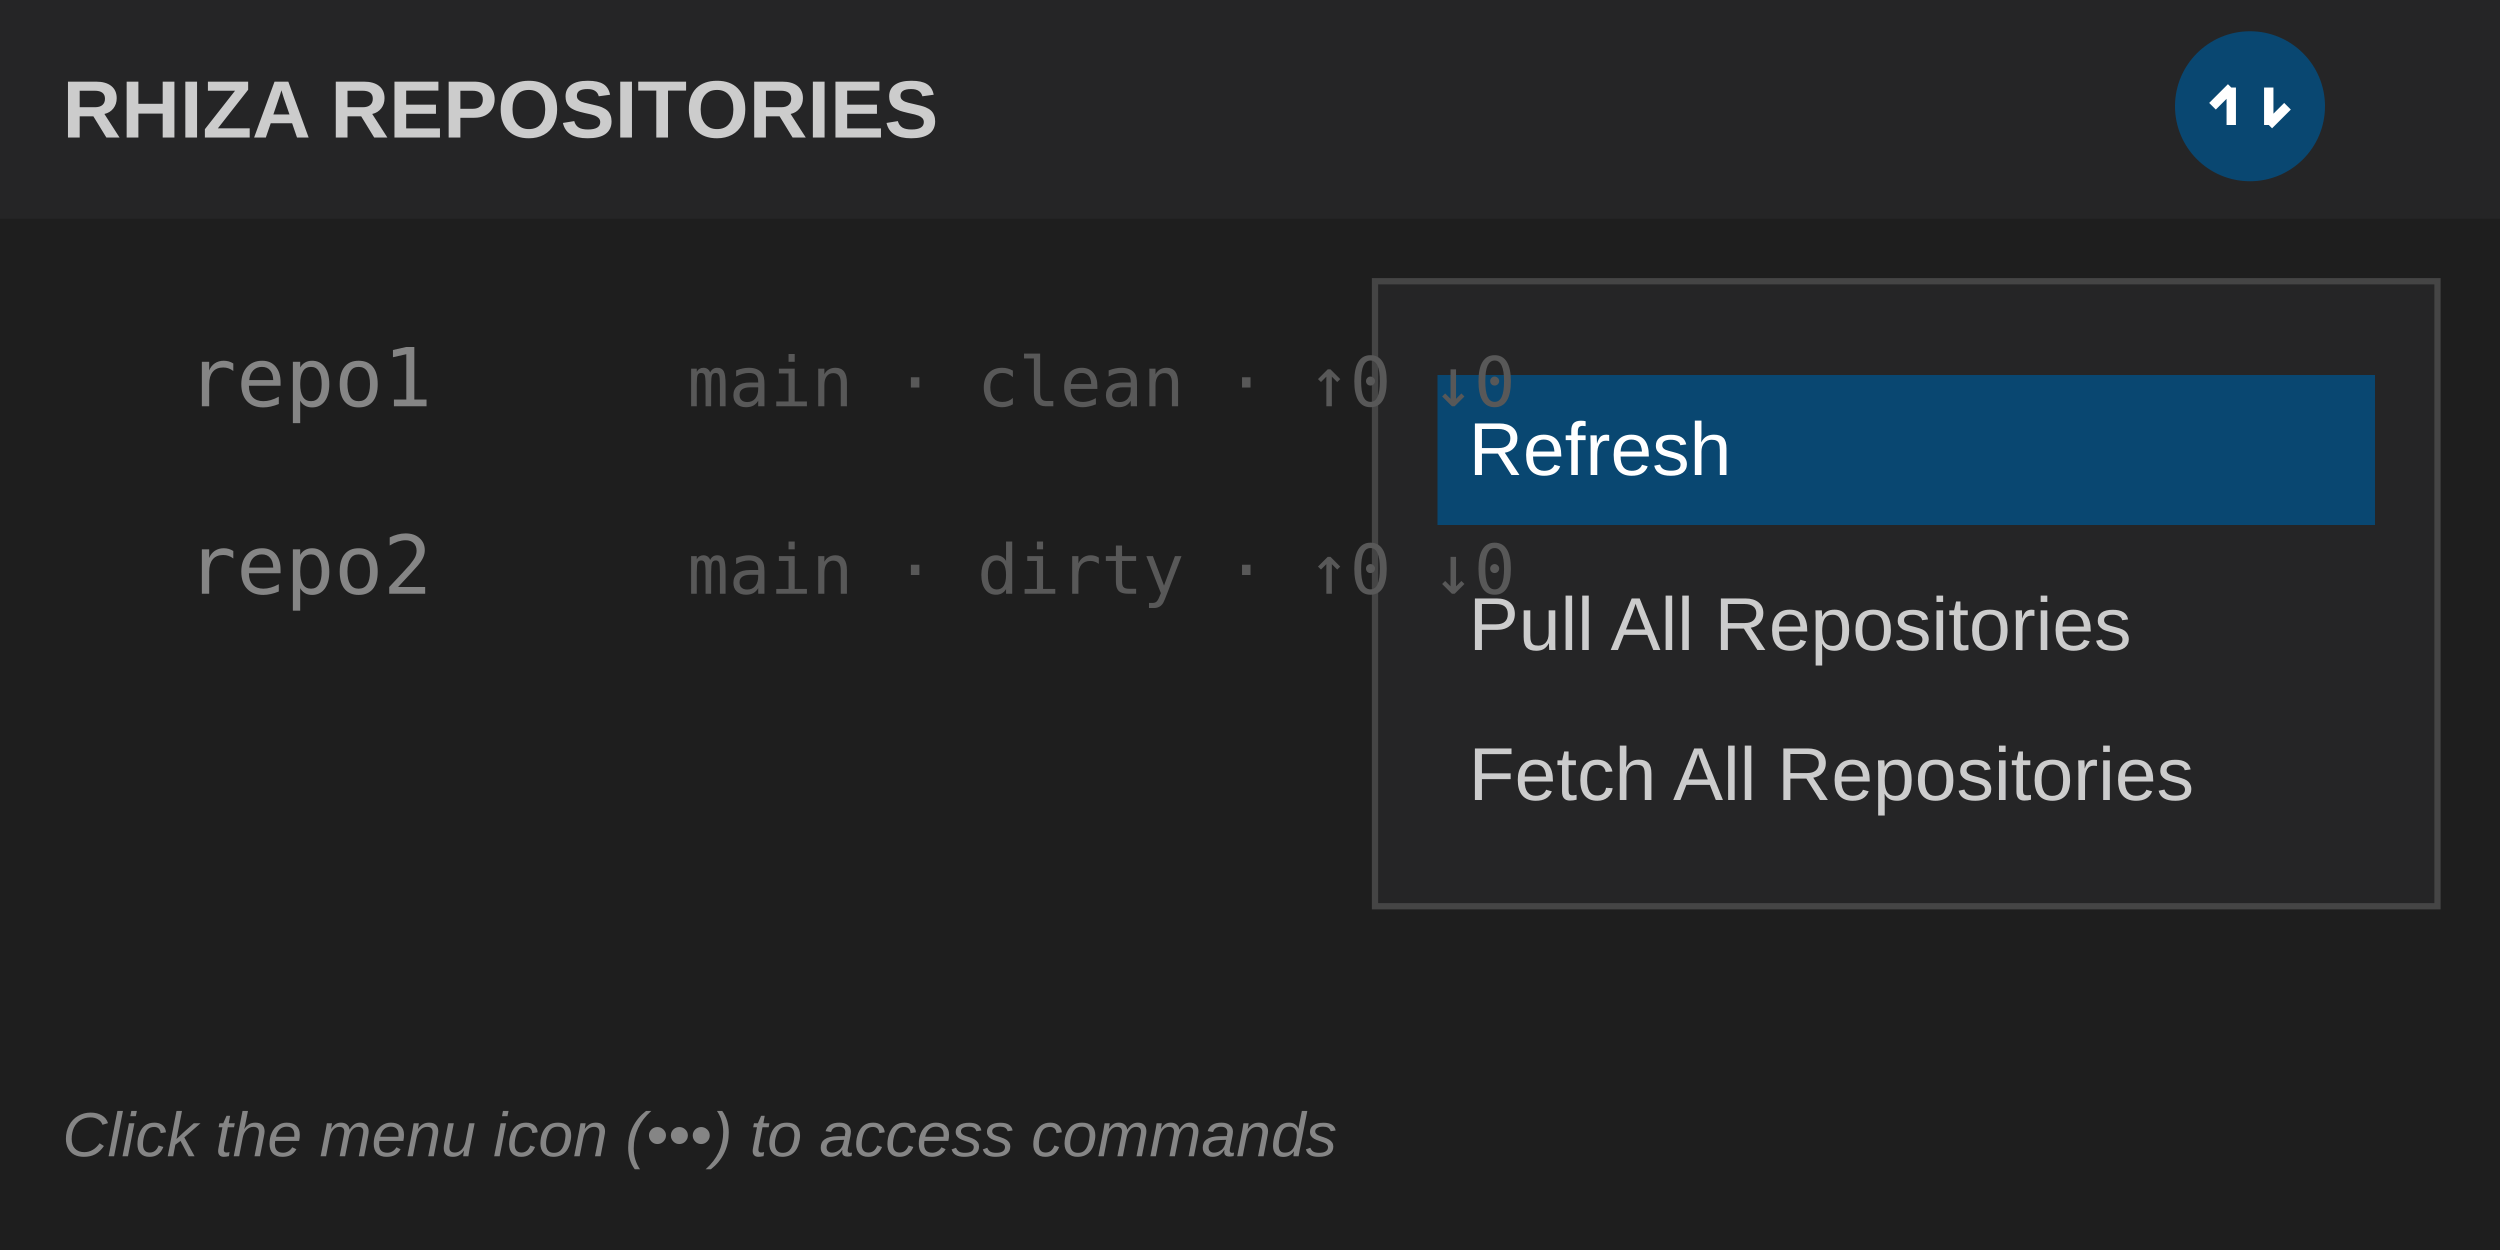
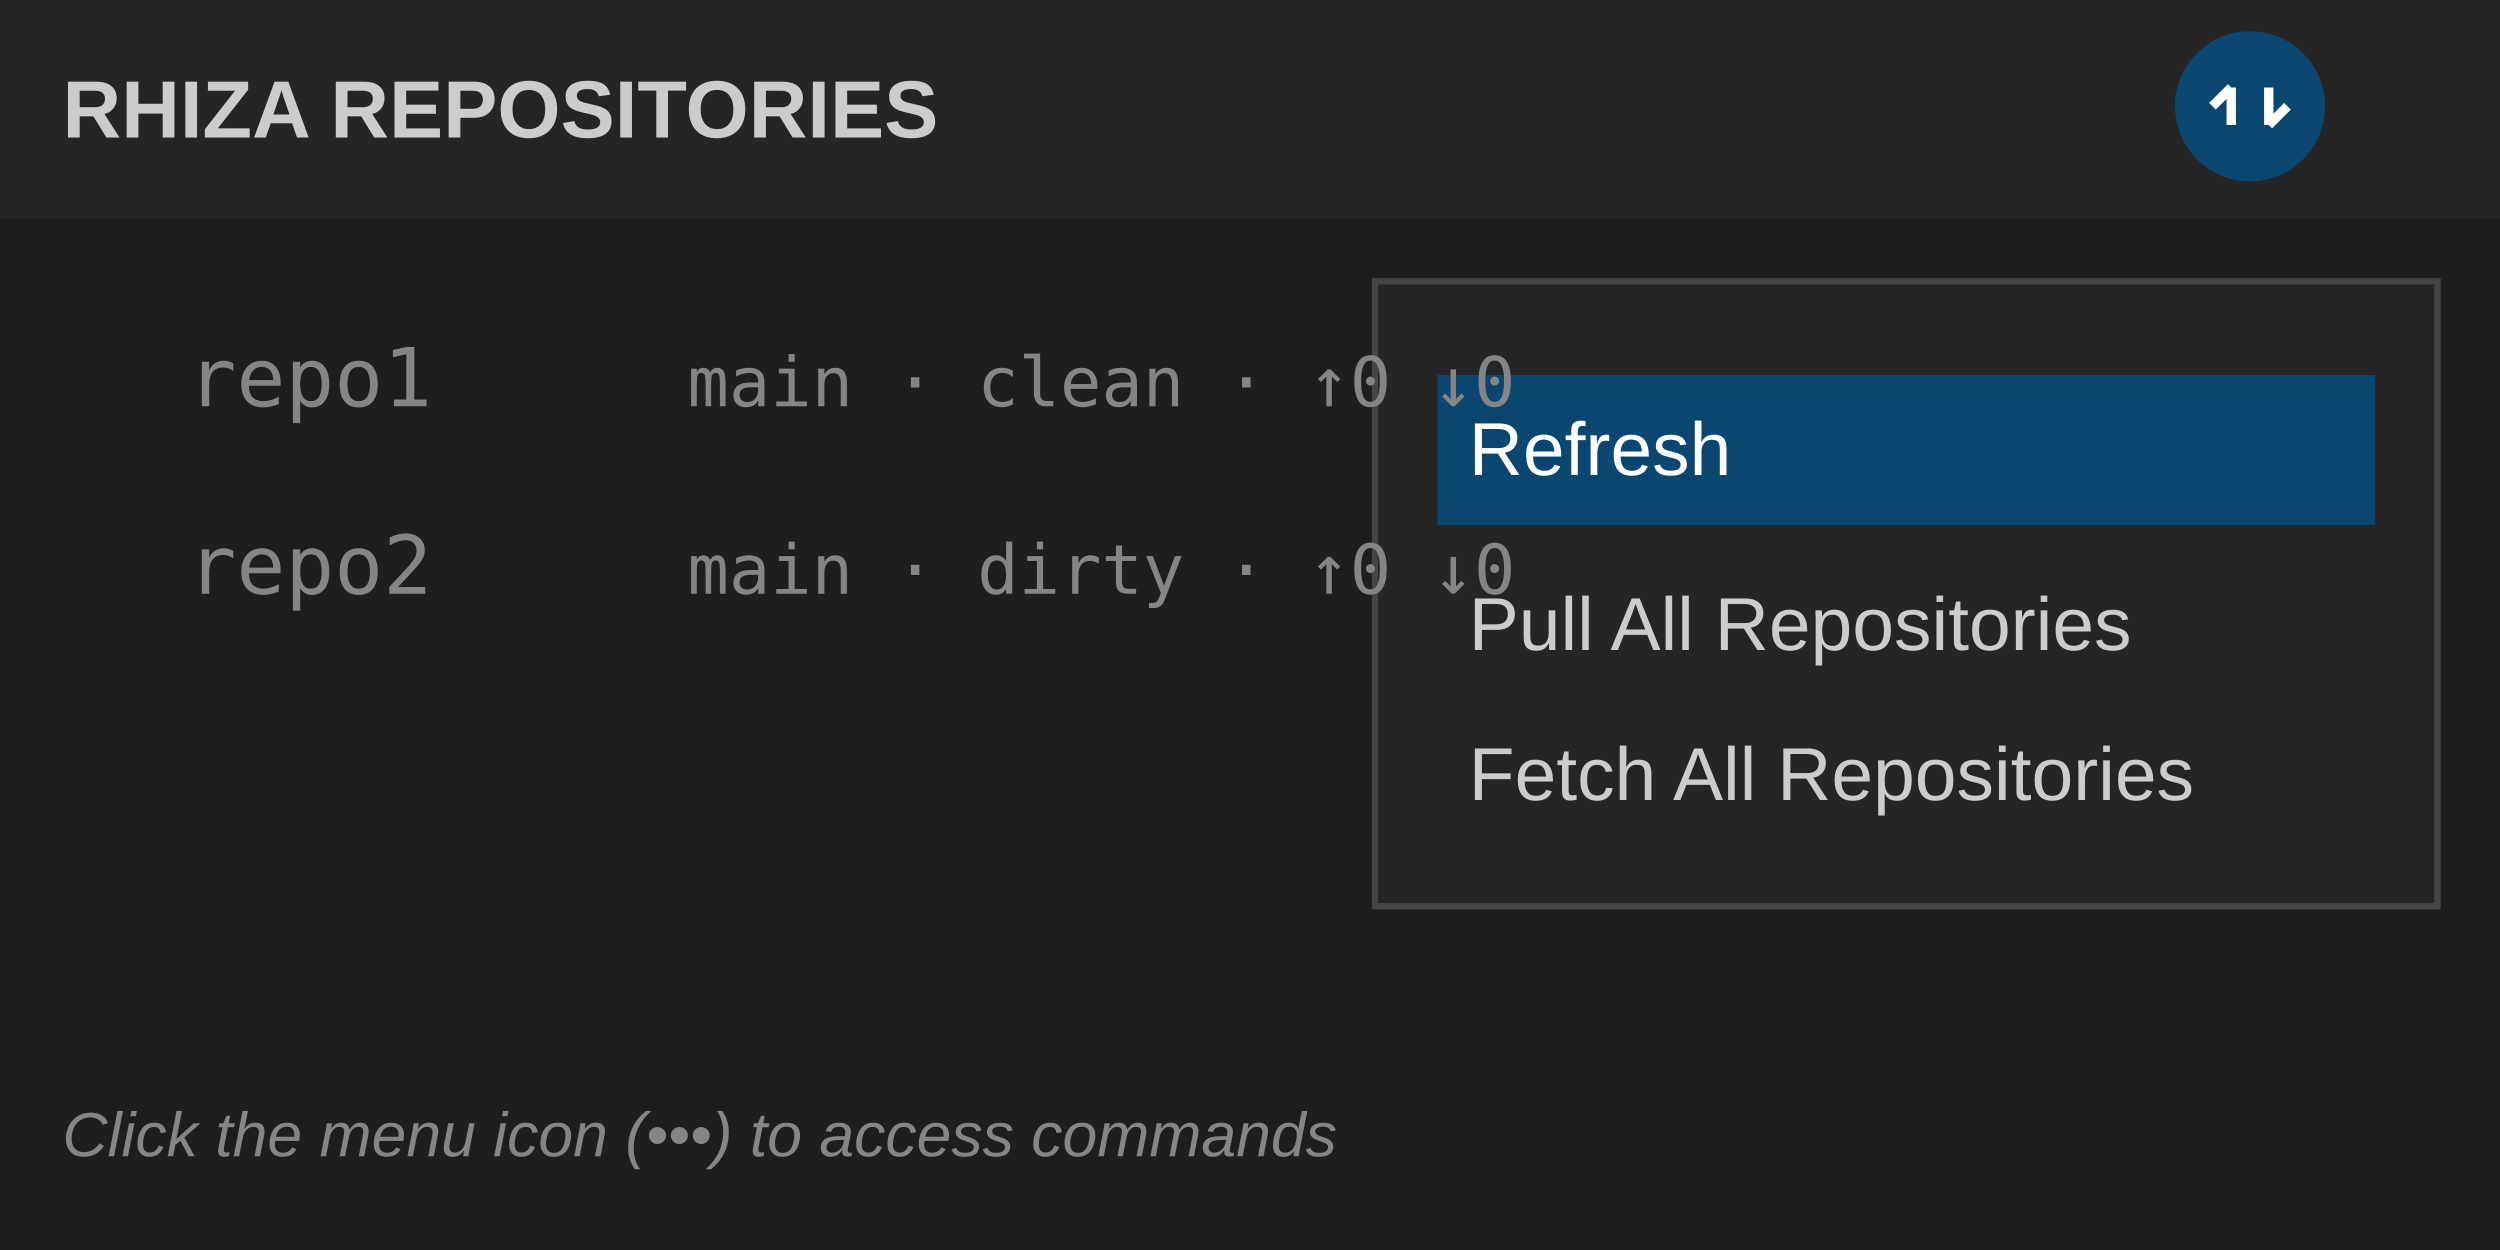
<svg xmlns="http://www.w3.org/2000/svg" width="400" height="200" viewBox="0 0 400 200">
  <rect width="400" height="200" fill="#1e1e1e" />
  <rect x="0" y="0" width="400" height="35" fill="#252526" />
  <text x="10" y="22" font-family="Segoe UI, Arial" font-size="13" fill="#cccccc" font-weight="bold">RHIZA REPOSITORIES</text>
  <circle cx="360" cy="17" r="12" fill="#094771" />
  <path d="M 357 14 L 357 20 M 357 14 L 354 17" stroke="#ffffff" stroke-width="1.5" fill="none" />
  <path d="M 363 20 L 363 14 M 363 20 L 366 17" stroke="#ffffff" stroke-width="1.5" fill="none" />
  <rect x="220" y="45" width="170" height="100" fill="#252526" stroke="#454545" stroke-width="1" />
  <g transform="translate(230, 60)">
    <rect x="0" y="0" width="150" height="24" fill="#094771" />
    <text x="5" y="16" font-family="Segoe UI, Arial" font-size="12" fill="#ffffff">Refresh</text>
    <text x="5" y="44" font-family="Segoe UI, Arial" font-size="12" fill="#cccccc">Pull All Repositories</text>
    <text x="5" y="68" font-family="Segoe UI, Arial" font-size="12" fill="#cccccc">Fetch All Repositories</text>
  </g>
  <g transform="translate(10, 50)">
    <text x="20" y="15" font-family="Consolas, monospace" font-size="13" fill="#858585">repo1</text>
-     <text x="100" y="15" font-family="Consolas, monospace" font-size="11" fill="#585858">main · clean · ↑0 ↓0</text>
+     <text x="100" y="15" font-family="Consolas, monospace" font-size="11" fill="#858585">main · clean · ↑0 ↓0</text>
    <text x="20" y="45" font-family="Consolas, monospace" font-size="13" fill="#858585">repo2</text>
-     <text x="100" y="45" font-family="Consolas, monospace" font-size="11" fill="#585858">main · dirty · ↑0 ↓0</text>
+     <text x="100" y="45" font-family="Consolas, monospace" font-size="11" fill="#858585">main · dirty · ↑0 ↓0</text>
  </g>
  <text x="10" y="185" font-family="Segoe UI, Arial" font-size="10" fill="#858585" font-style="italic">Click the menu icon (•••) to access commands</text>
</svg>
